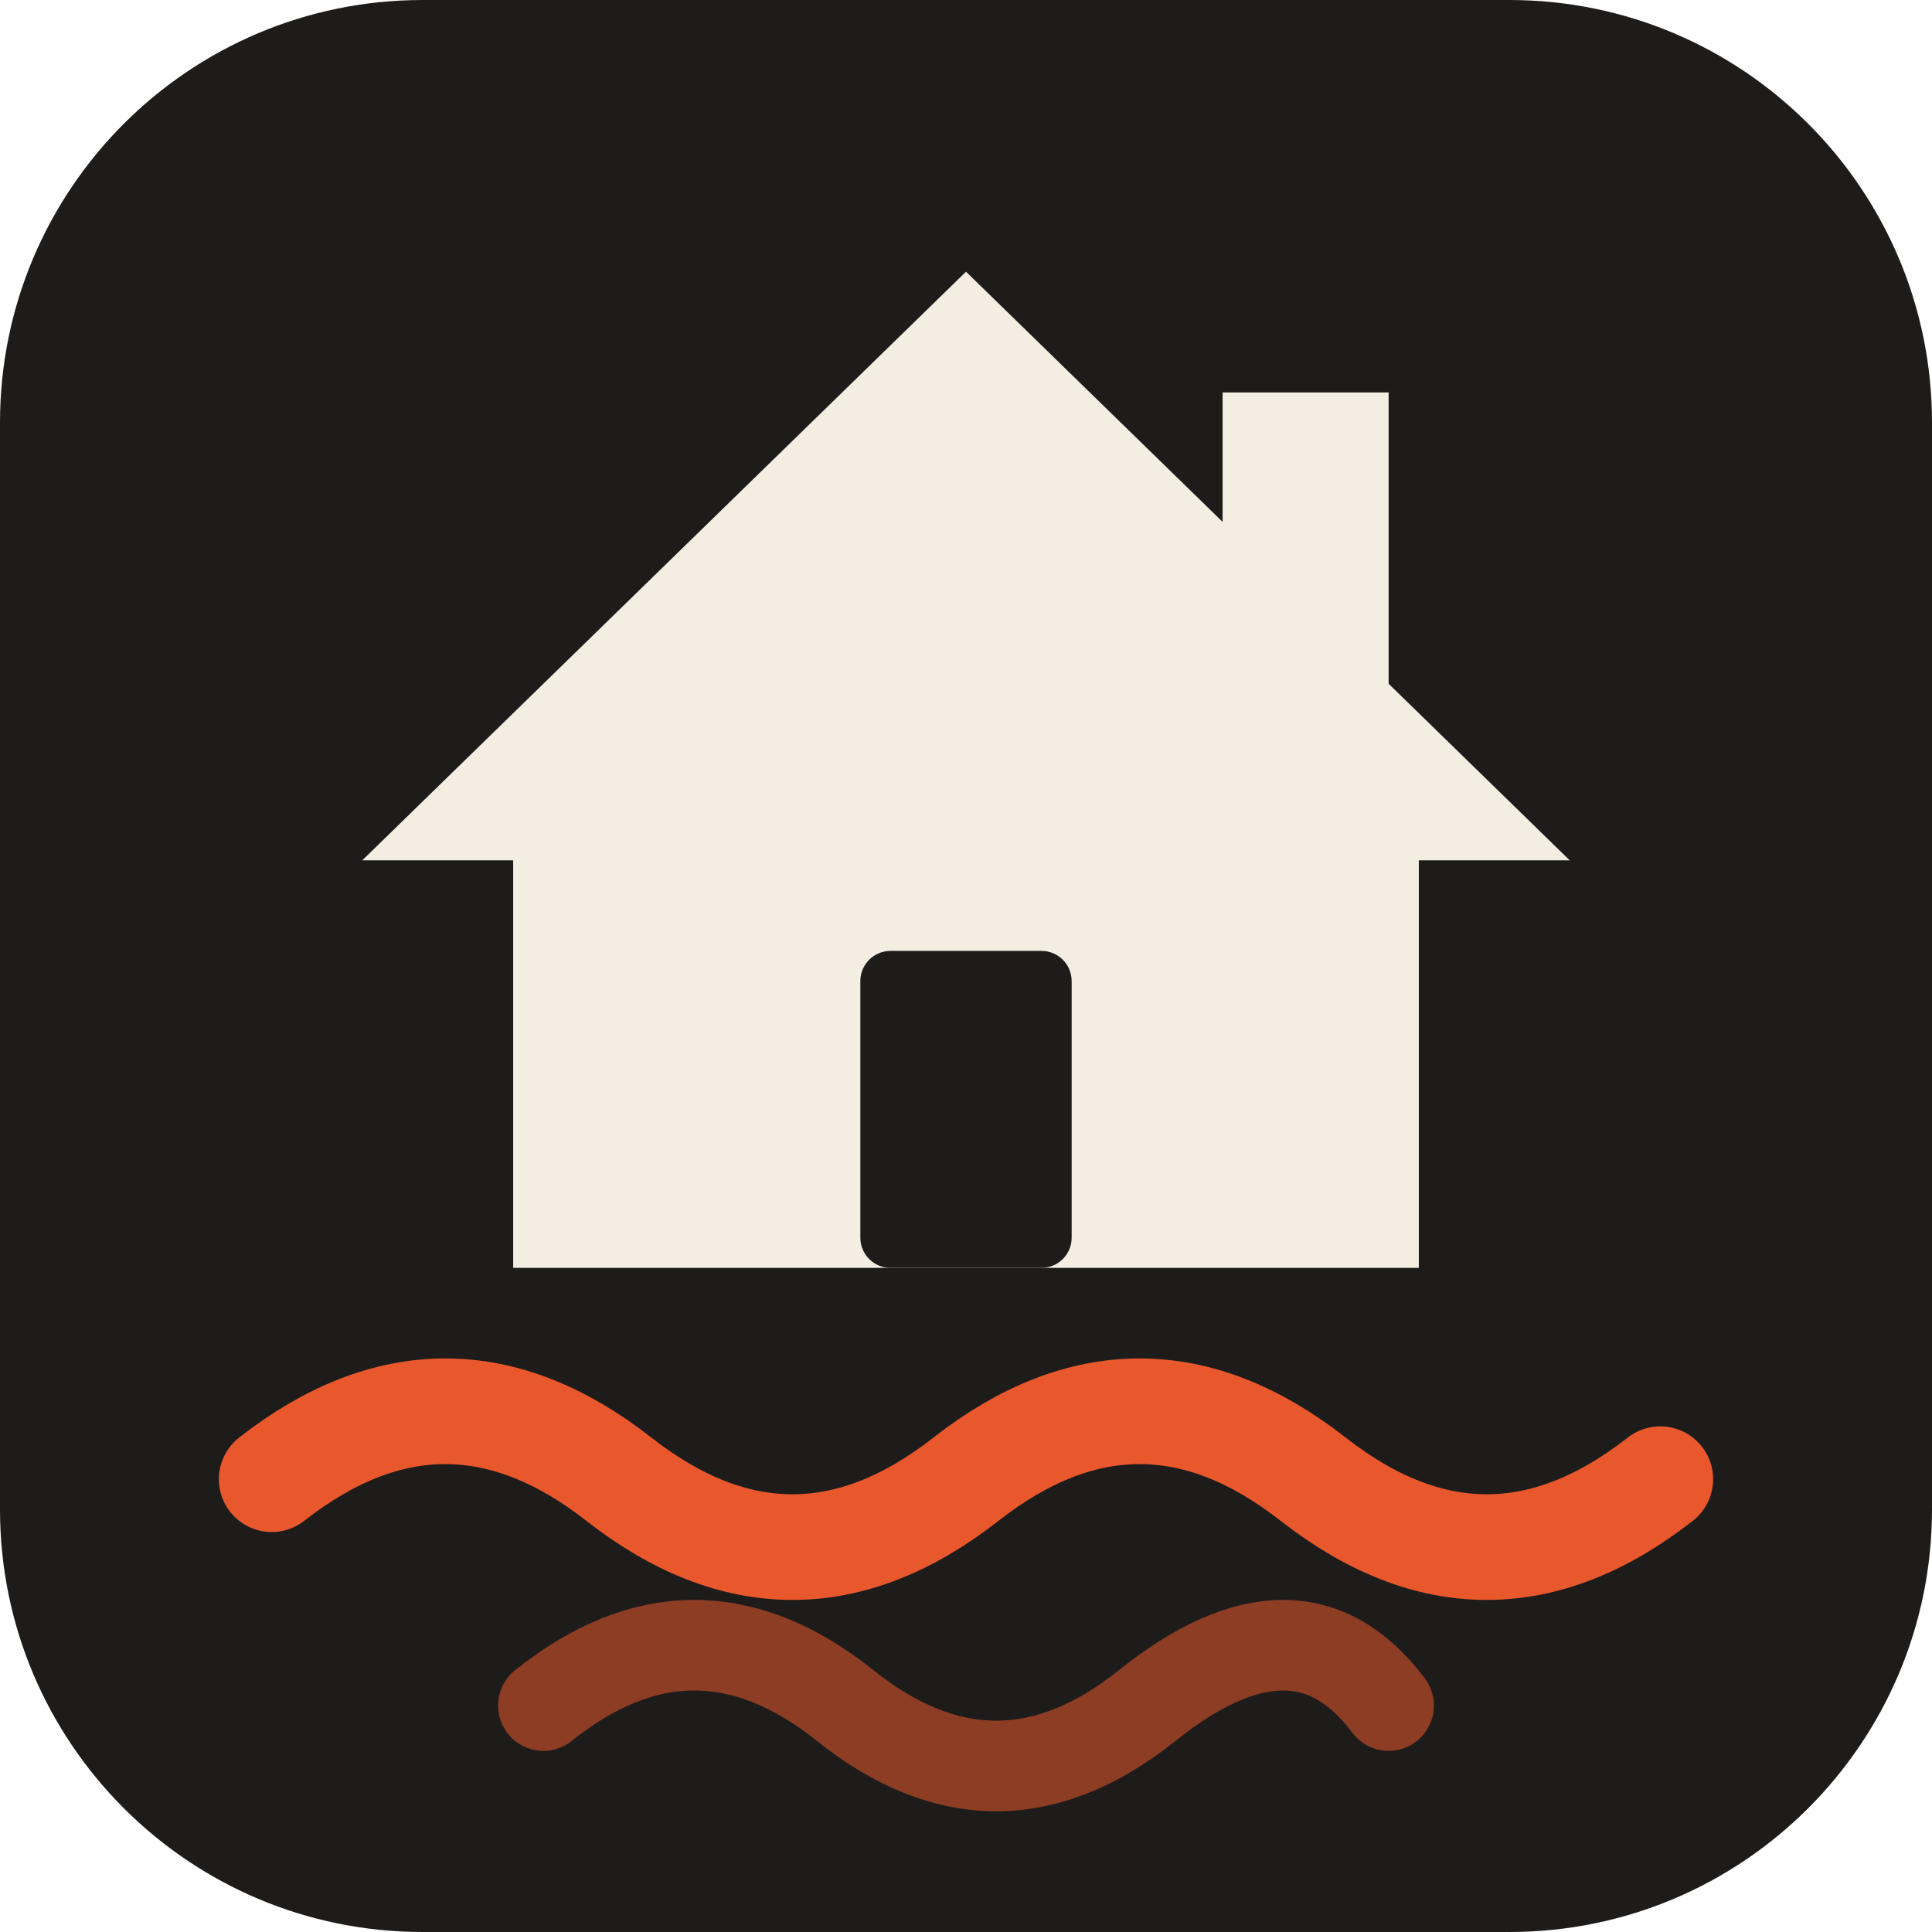
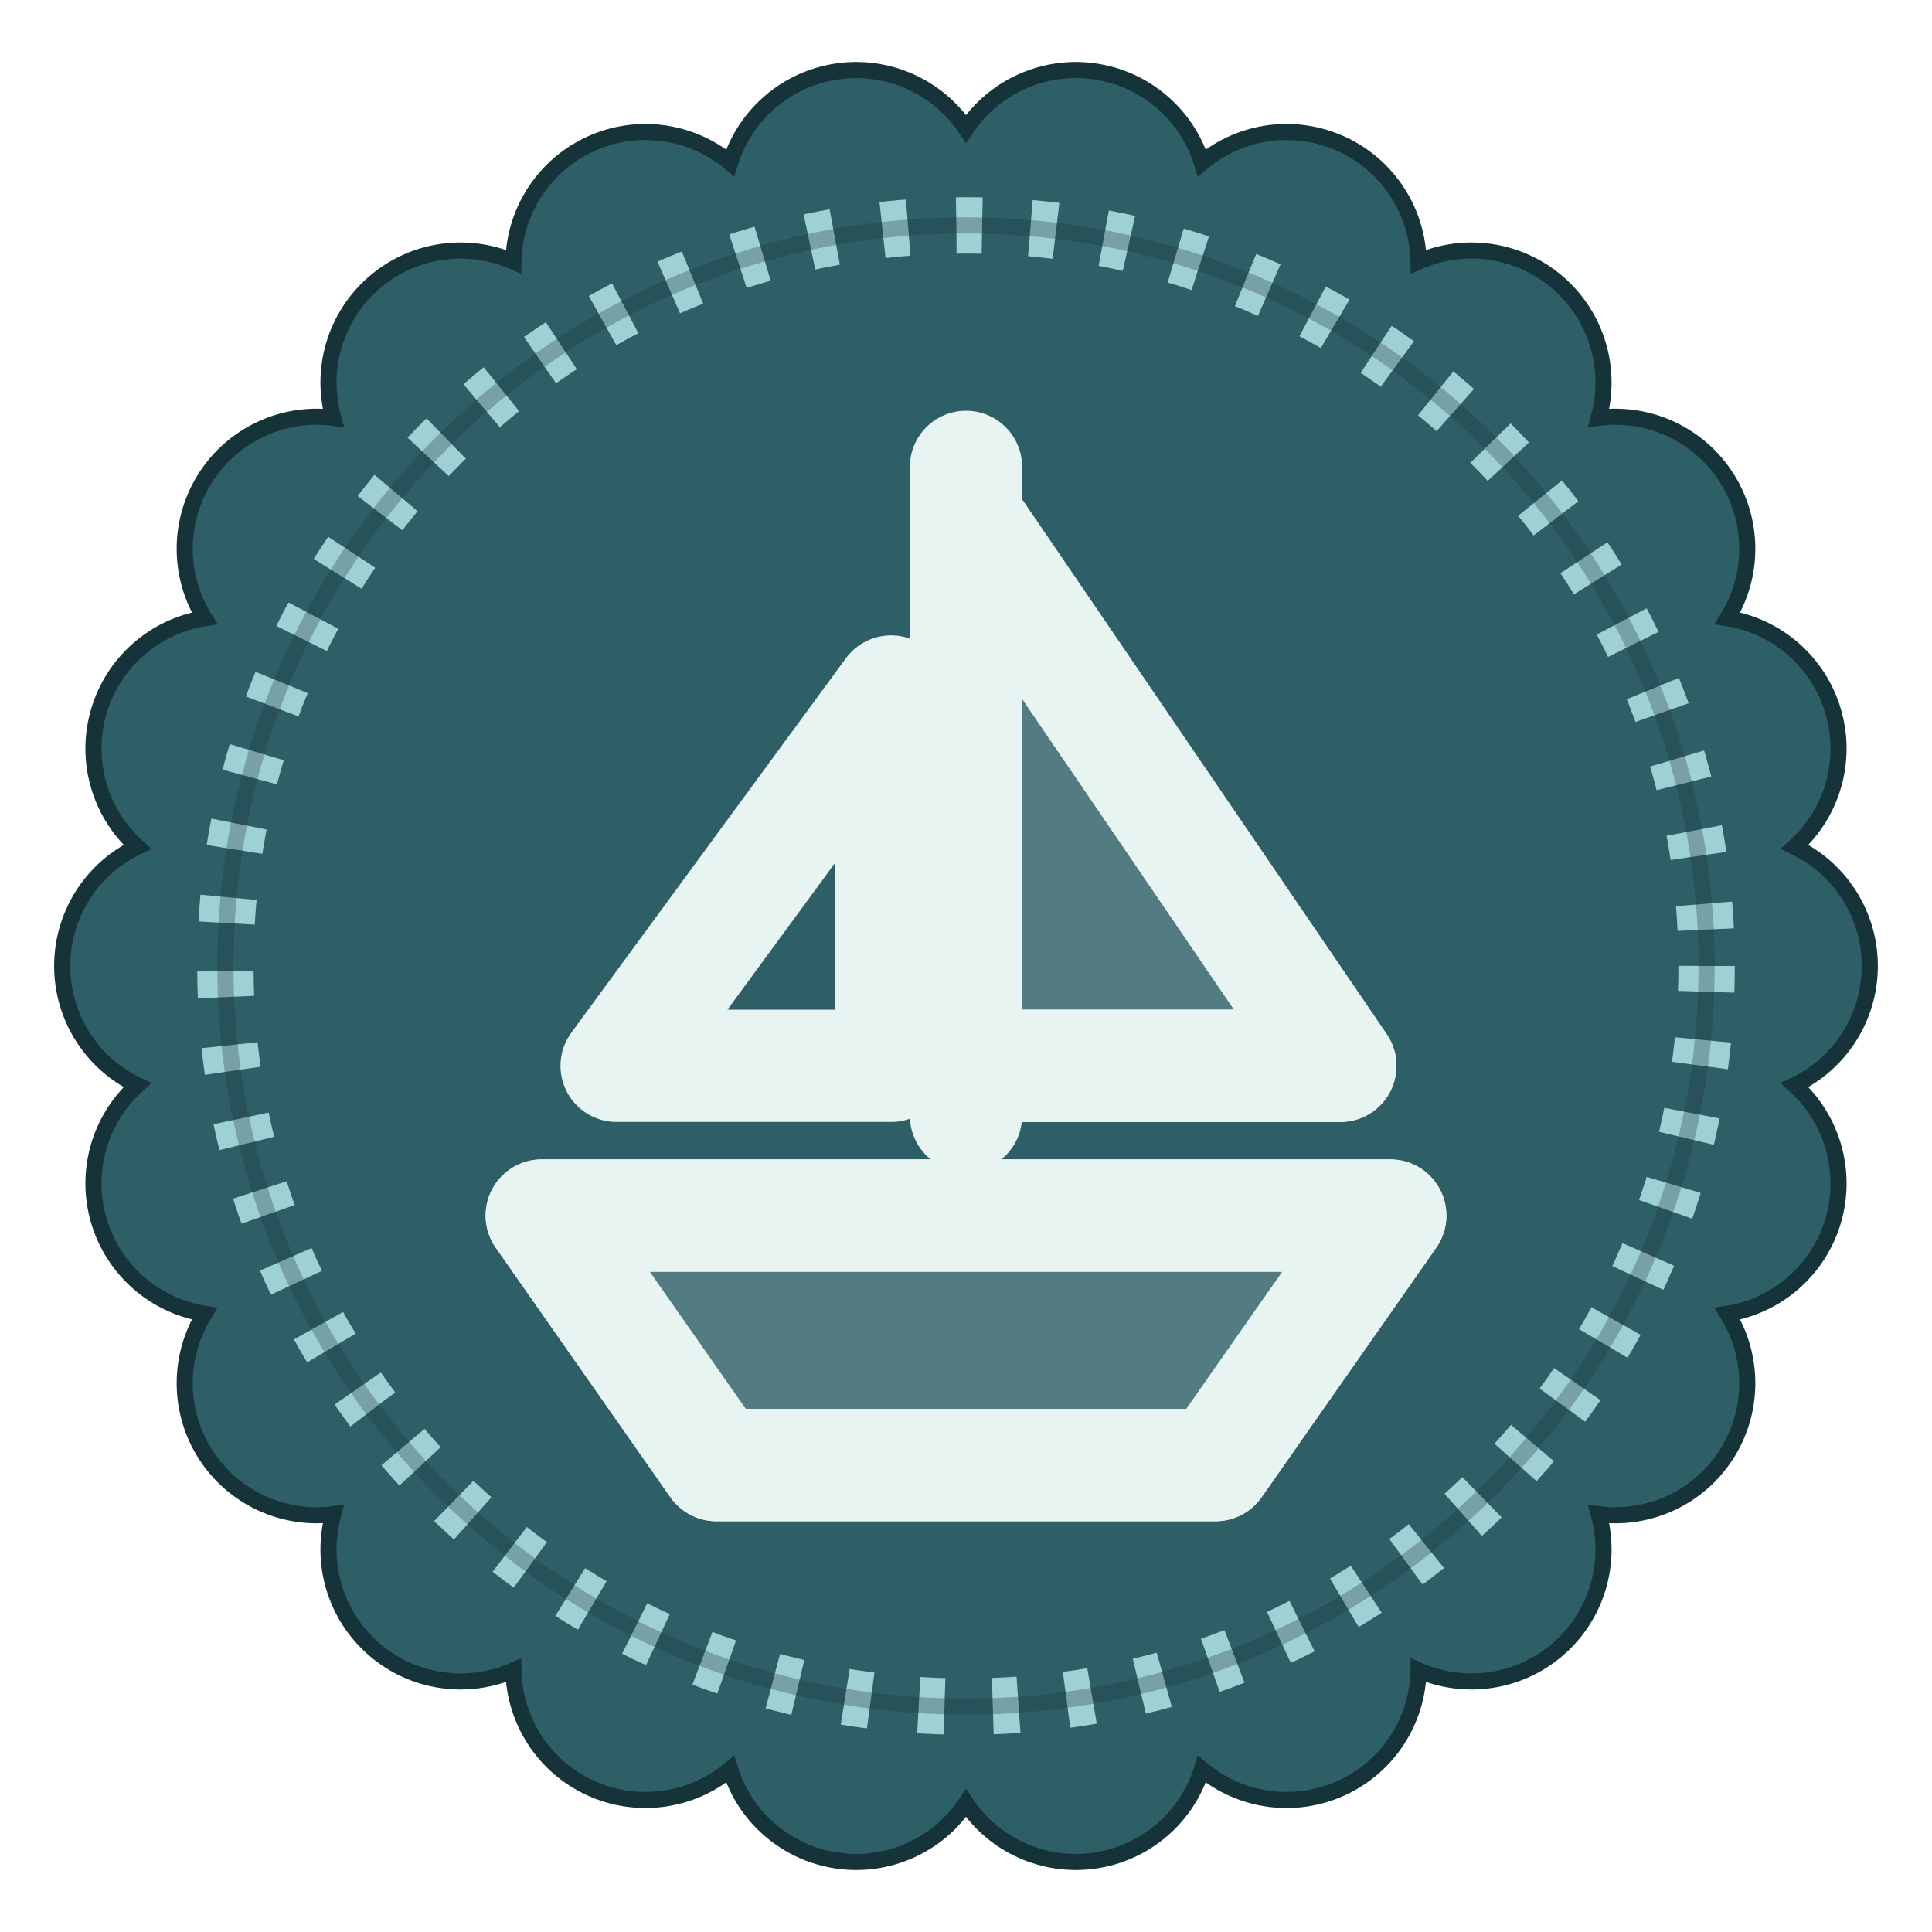
- <svg xmlns="http://www.w3.org/2000/svg" viewBox="0 0 64 64">
-   <rect width="64" height="64" rx="14" fill="#1e1c1b" />
-   <rect x="40.5" y="13" width="5.5" height="10" fill="#f4ede1" />
-   <path d="M32 9 L52 28.5 H12 Z" fill="#f4ede1" />
-   <rect x="17" y="27" width="30" height="15" fill="#f4ede1" />
-   <rect x="28.5" y="31.5" width="7" height="10.5" rx="1" fill="#1e1c1b" />
-   <path d="M9 49 Q14.75 44.5 20.5 49 T32 49 T43.5 49 T55 49" fill="none" stroke="#e8582c" stroke-width="3.5" stroke-linecap="round" />
-   <path d="M18 56.5 Q23 52.5 28 56.5 T38 56.5 T46 56.5" fill="none" stroke="#e8582c" stroke-width="3" stroke-linecap="round" opacity="0.55" />
+ <svg xmlns="http://www.w3.org/2000/svg" viewBox="0 0 120 120">
+   <path d="M 60.00 8.00 A 8.2 8.2 0 0 1 74.65 10.11 A 8.2 8.2 0 0 1 88.11 16.25 A 8.2 8.2 0 0 1 99.30 25.95 A 8.2 8.2 0 0 1 107.30 38.40 A 8.2 8.2 0 0 1 111.47 52.60 A 8.2 8.2 0 0 1 111.47 67.40 A 8.2 8.2 0 0 1 107.30 81.60 A 8.2 8.2 0 0 1 99.30 94.05 A 8.2 8.2 0 0 1 88.11 103.75 A 8.2 8.2 0 0 1 74.65 109.89 A 8.2 8.2 0 0 1 60.00 112.00 A 8.2 8.2 0 0 1 45.35 109.89 A 8.2 8.2 0 0 1 31.89 103.75 A 8.2 8.2 0 0 1 20.70 94.05 A 8.2 8.2 0 0 1 12.70 81.60 A 8.2 8.2 0 0 1 8.53 67.40 A 8.2 8.2 0 0 1 8.53 52.60 A 8.2 8.2 0 0 1 12.70 38.40 A 8.2 8.2 0 0 1 20.70 25.95 A 8.2 8.2 0 0 1 31.89 16.25 A 8.2 8.2 0 0 1 45.35 10.11 A 8.2 8.2 0 0 1 60.00 8.00 Z" fill="#2e5f66" stroke="#16333a" stroke-width="1" />
+   <circle cx="60" cy="60" r="46" fill="none" stroke="#9fd0d4" stroke-width="3.5" stroke-dasharray="1.6 3" />
+   <circle cx="60" cy="60" r="46" fill="none" stroke="#16333a" stroke-width="1" opacity="0.3" />
+   <g stroke="#e8f4f2" stroke-width="4.5" fill="none" stroke-linecap="round" stroke-linejoin="round" transform="translate(60 60) scale(1.55) translate(-40 -38)">
+     <path d="M40 18 V44" />
+     <path d="M40 20 L55 42 H40 Z" fill="#e8f4f2" fill-opacity="0.2" />
+     <path d="M40 20 L55 42 H40 Z" />
+     <path d="M37 27 L26 42 H37 Z" />
+     <path d="M23 48 H57 L50 58 H30 Z" fill="#e8f4f2" fill-opacity="0.2" />
+     <path d="M23 48 H57 L50 58 H30 Z" />
+   </g>
</svg>
